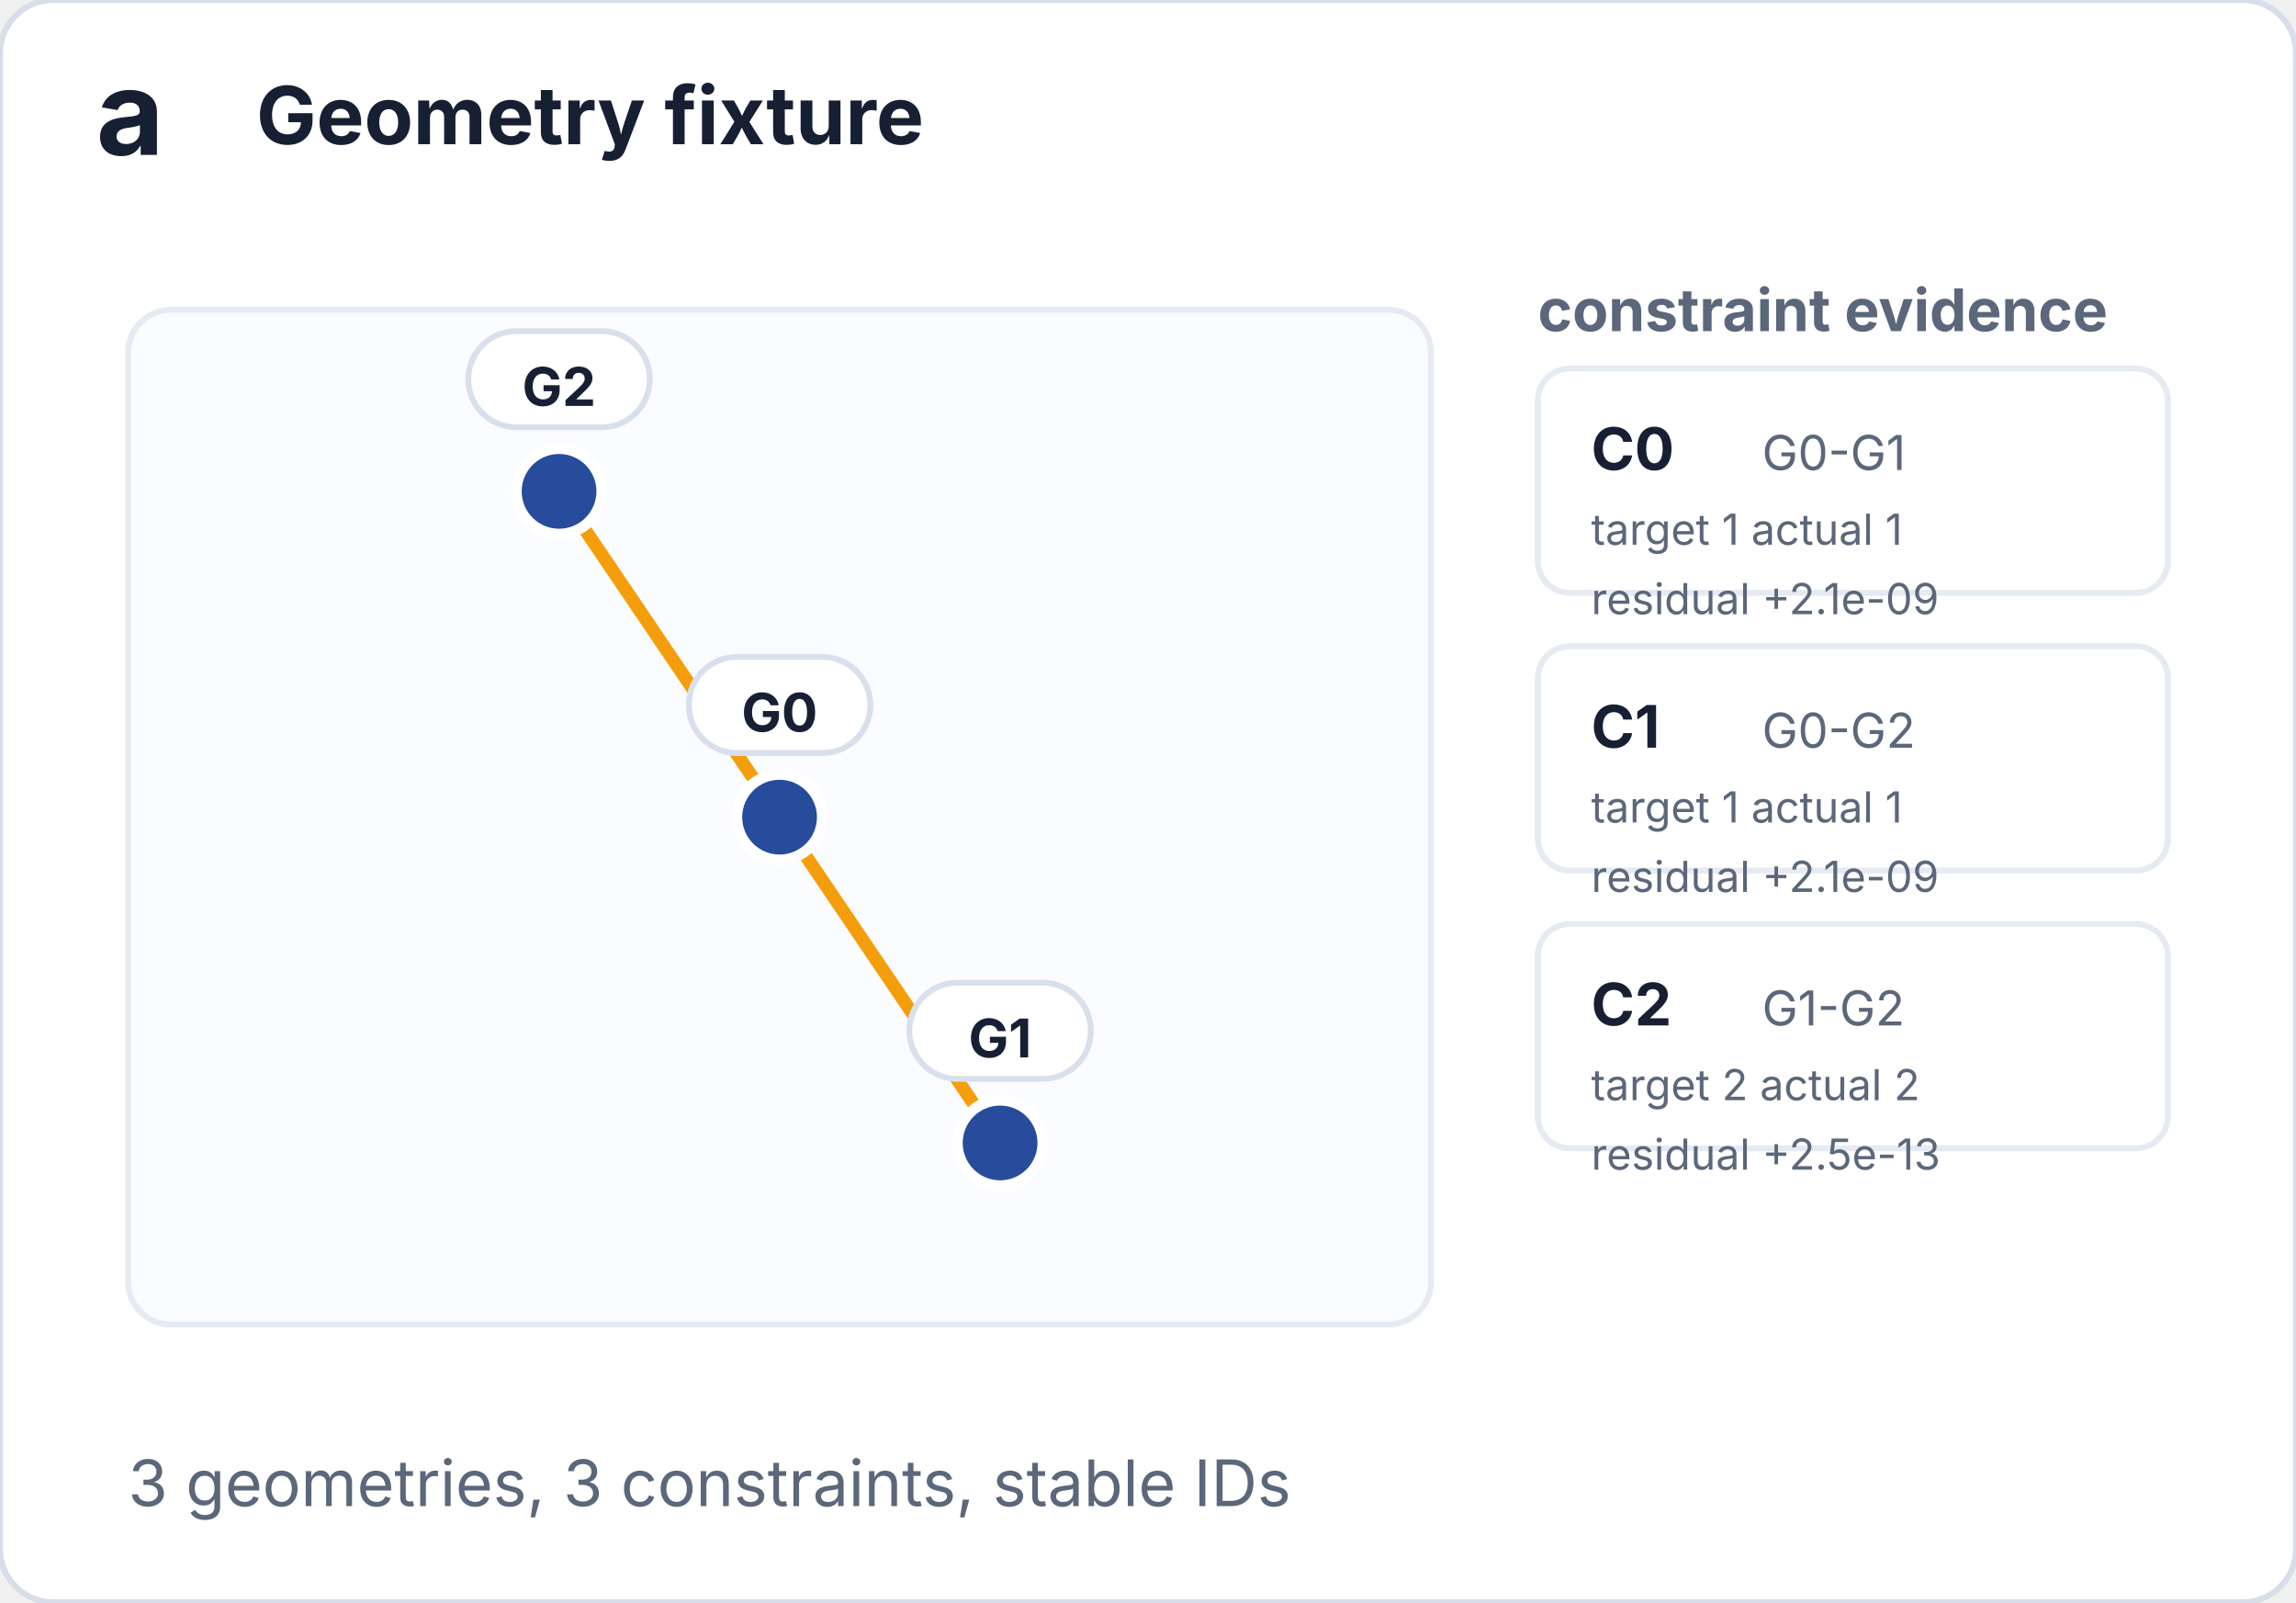
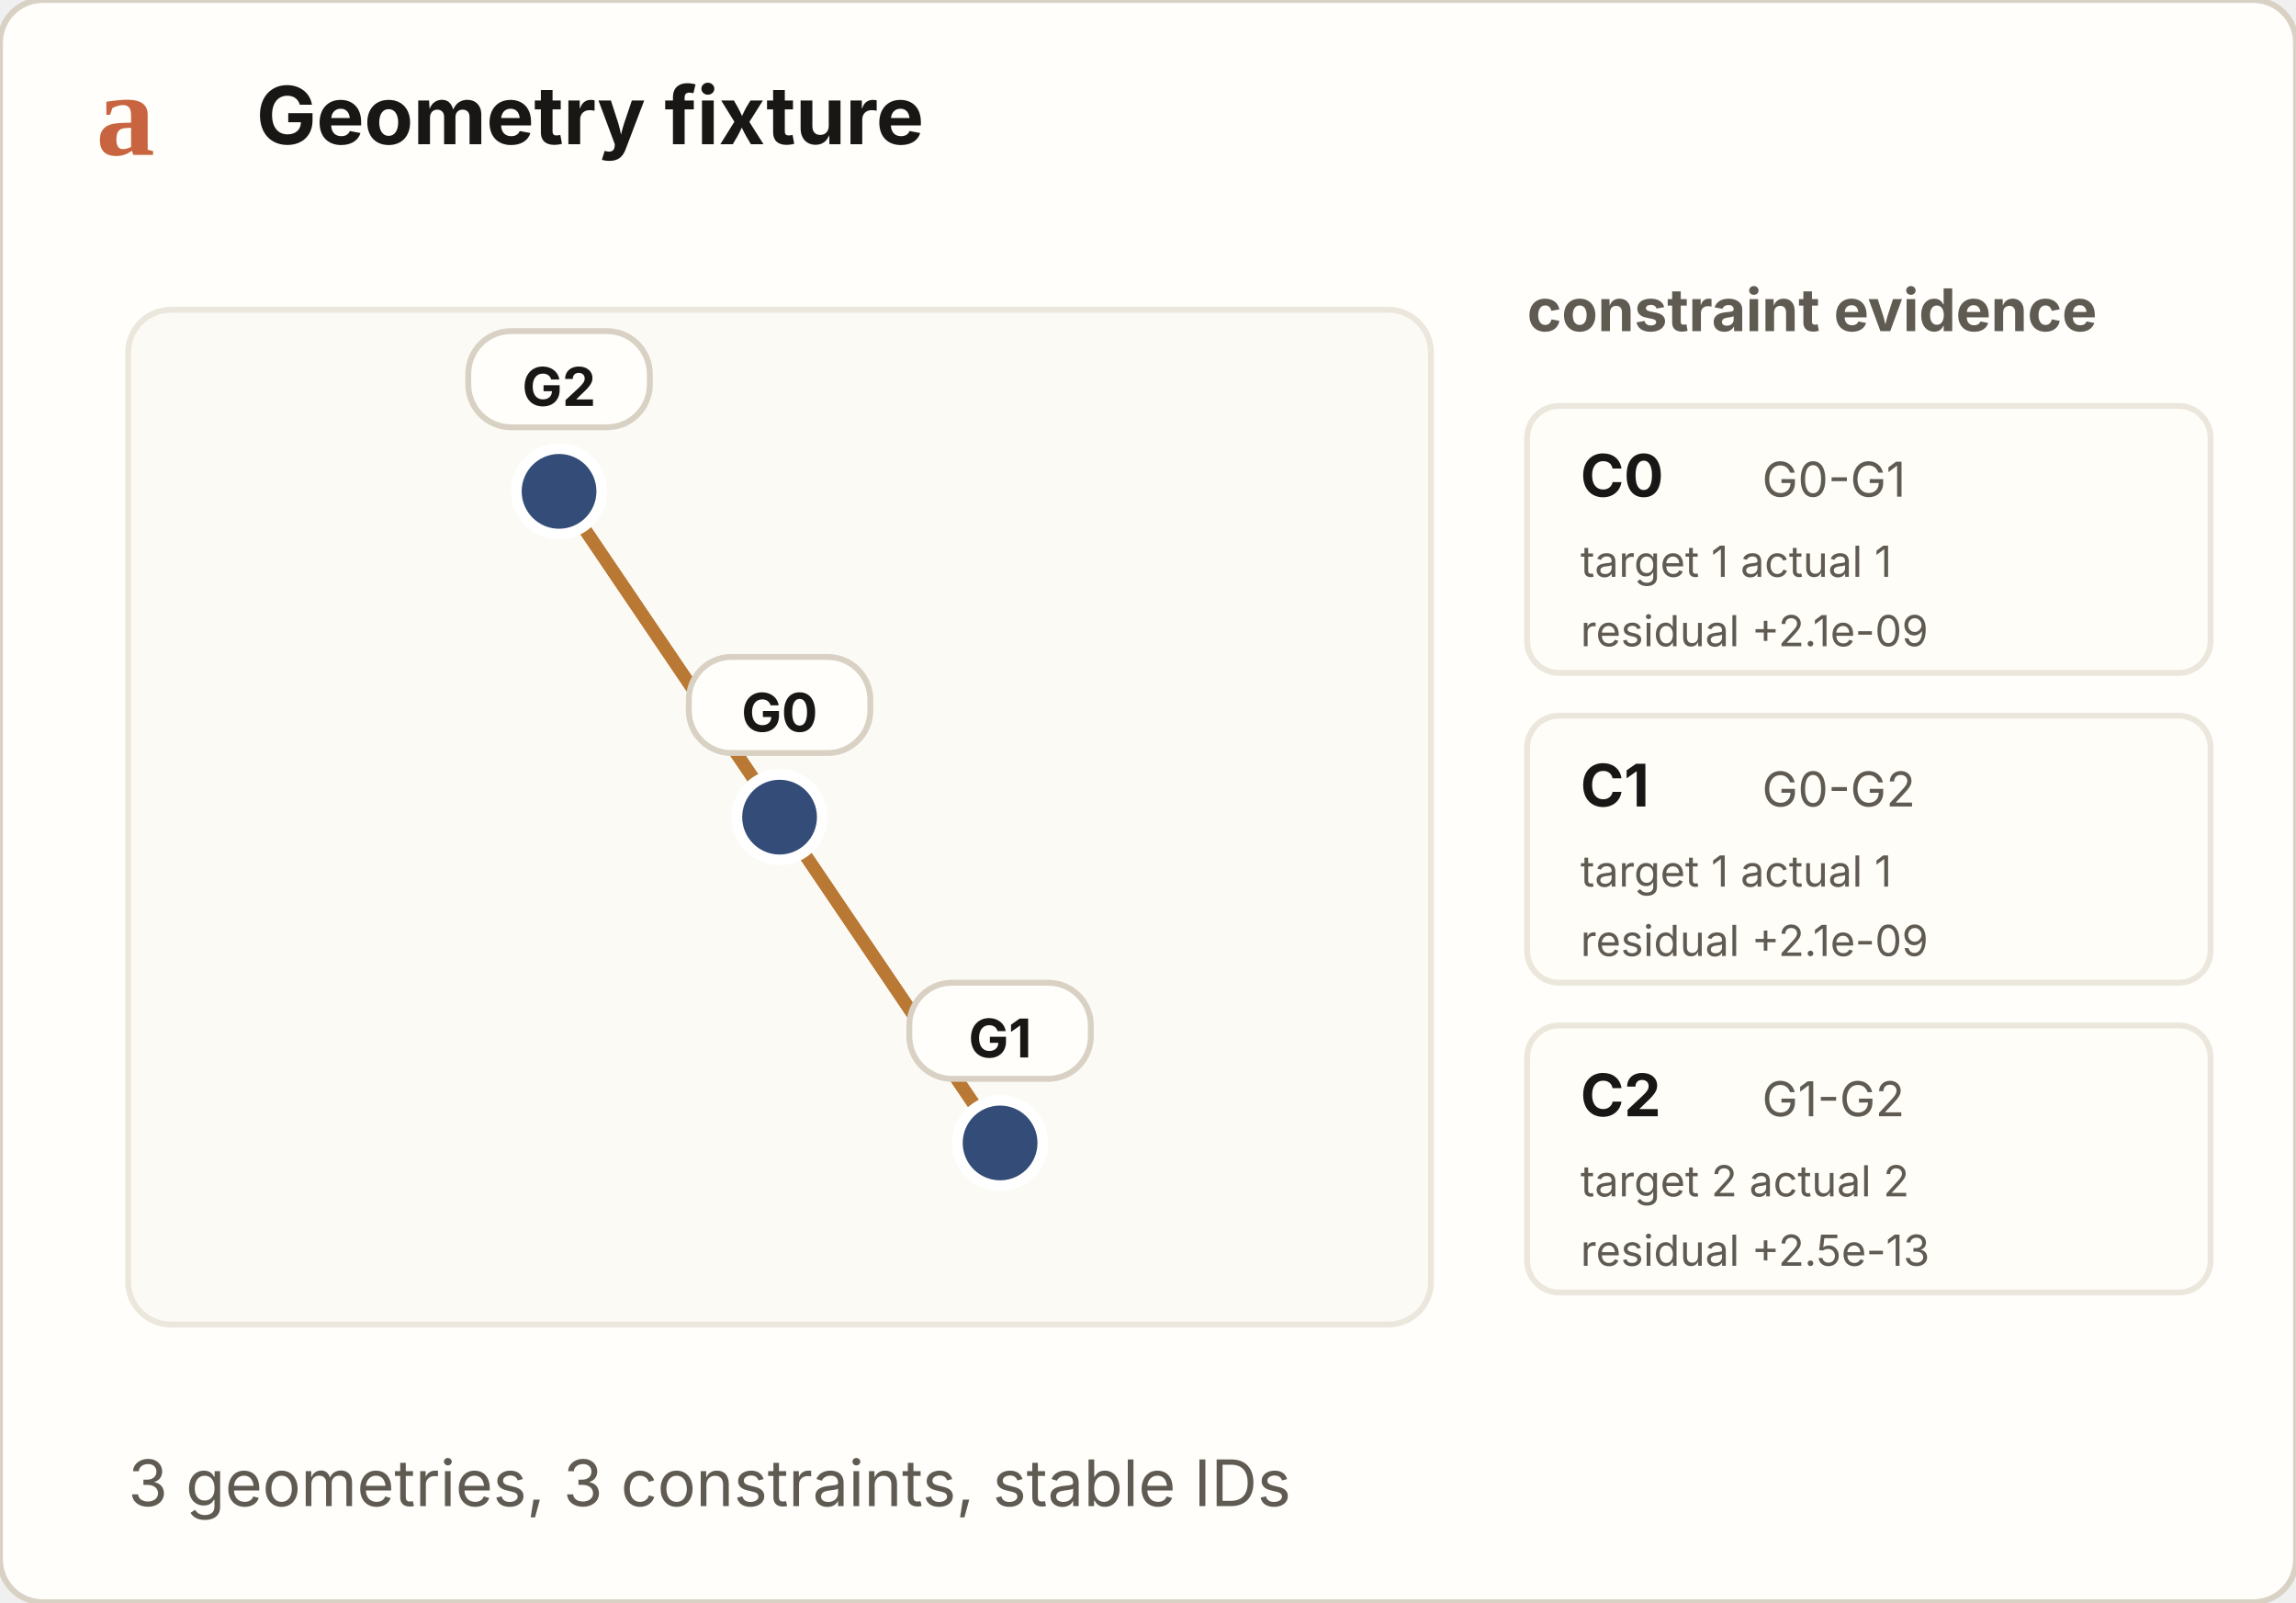
<svg xmlns="http://www.w3.org/2000/svg" width="430" height="300" viewBox="0 0 430 300" role="img" aria-labelledby="title">
  <defs>
    <marker id="arrow" markerWidth="8" markerHeight="8" refX="7" refY="4" orient="auto" markerUnits="strokeWidth">
-       <path d="M0,0 L8,4 L0,8 Z" fill="#5b677a" />
+       <path d="M0,0 L8,4 L0,8 Z" fill="#5f5b53" />
    </marker>
  </defs>
-   <rect x="0.0" y="0.0" width="430.0" height="300.0" rx="10.0" fill="#ffffff" stroke="#d7deea" stroke-width="1.1" />
-   <text x="18.0" y="29.0" font-family="Inter, Segoe UI, Arial, sans-serif" font-size="22" font-weight="700" fill="#172033" text-anchor="start">a</text>
-   <text x="48.0" y="27.0" font-family="Inter, Segoe UI, Arial, sans-serif" font-size="15" font-weight="650" fill="#172033" text-anchor="start">Geometry fixture</text>
-   <rect x="24.0" y="58.0" width="244.0" height="190.0" rx="8.0" fill="#fbfcff" stroke="#e5eaf3" stroke-width="1.1" />
-   <line x1="146.0" y1="153.0" x2="187.3" y2="214.0" stroke="#f59e0b" stroke-width="2.4" stroke-linecap="round" />
-   <line x1="146.0" y1="153.0" x2="104.7" y2="92.0" stroke="#f59e0b" stroke-width="2.4" stroke-linecap="round" />
-   <line x1="187.3" y1="214.0" x2="104.7" y2="92.0" stroke="#f59e0b" stroke-width="2.4" stroke-linecap="round" />
-   <circle cx="146.0" cy="153.0" r="8.0" fill="#274c9b" stroke="#ffffff" stroke-width="2" />
-   <rect x="129.0" y="123.0" width="34.0" height="18.0" rx="9.0" fill="#ffffff" stroke="#d8e0ee" stroke-width="1.1" />
-   <text x="146.0" y="137.0" font-family="Inter, Segoe UI, Arial, sans-serif" font-size="10" font-weight="650" fill="#172033" text-anchor="middle">G0</text>
-   <circle cx="187.3" cy="214.0" r="8.0" fill="#274c9b" stroke="#ffffff" stroke-width="2" />
-   <rect x="170.3" y="184.0" width="34.0" height="18.0" rx="9.0" fill="#ffffff" stroke="#d8e0ee" stroke-width="1.1" />
-   <text x="187.3" y="198.0" font-family="Inter, Segoe UI, Arial, sans-serif" font-size="10" font-weight="650" fill="#172033" text-anchor="middle">G1</text>
-   <circle cx="104.7" cy="92.0" r="8.0" fill="#274c9b" stroke="#ffffff" stroke-width="2" />
-   <rect x="87.7" y="62.0" width="34.0" height="18.0" rx="9.0" fill="#ffffff" stroke="#d8e0ee" stroke-width="1.1" />
-   <text x="104.7" y="76.0" font-family="Inter, Segoe UI, Arial, sans-serif" font-size="10" font-weight="650" fill="#172033" text-anchor="middle">G2</text>
-   <text x="288.0" y="62.0" font-family="Inter, Segoe UI, Arial, sans-serif" font-size="11" font-weight="650" fill="#5b677a" text-anchor="start">constraint evidence</text>
-   <rect x="288.0" y="69.0" width="118.0" height="42.0" rx="6.0" fill="#ffffff" stroke="#e5eaf3" stroke-width="1.1" />
-   <text x="298.0" y="88.0" font-family="Inter, Segoe UI, Arial, sans-serif" font-size="11" font-weight="650" fill="#172033" text-anchor="start">C0</text>
-   <text x="330.0" y="88.0" font-family="Inter, Segoe UI, Arial, sans-serif" font-size="9" font-weight="400" fill="#5b677a" text-anchor="start">G0-G1</text>
-   <text x="298.0" y="102.0" font-family="Inter, Segoe UI, Arial, sans-serif" font-size="8" font-weight="400" fill="#5b677a" text-anchor="start">target 1  actual 1</text>
-   <text x="298.0" y="115.0" font-family="Inter, Segoe UI, Arial, sans-serif" font-size="8" font-weight="400" fill="#5b677a" text-anchor="start">residual +2.1e-09</text>
-   <rect x="288.0" y="121.0" width="118.0" height="42.0" rx="6.0" fill="#ffffff" stroke="#e5eaf3" stroke-width="1.1" />
-   <text x="298.0" y="140.0" font-family="Inter, Segoe UI, Arial, sans-serif" font-size="11" font-weight="650" fill="#172033" text-anchor="start">C1</text>
-   <text x="330.0" y="140.0" font-family="Inter, Segoe UI, Arial, sans-serif" font-size="9" font-weight="400" fill="#5b677a" text-anchor="start">G0-G2</text>
-   <text x="298.0" y="154.0" font-family="Inter, Segoe UI, Arial, sans-serif" font-size="8" font-weight="400" fill="#5b677a" text-anchor="start">target 1  actual 1</text>
-   <text x="298.0" y="167.0" font-family="Inter, Segoe UI, Arial, sans-serif" font-size="8" font-weight="400" fill="#5b677a" text-anchor="start">residual +2.1e-09</text>
-   <rect x="288.0" y="173.0" width="118.0" height="42.0" rx="6.0" fill="#ffffff" stroke="#e5eaf3" stroke-width="1.1" />
-   <text x="298.0" y="192.0" font-family="Inter, Segoe UI, Arial, sans-serif" font-size="11" font-weight="650" fill="#172033" text-anchor="start">C2</text>
-   <text x="330.0" y="192.0" font-family="Inter, Segoe UI, Arial, sans-serif" font-size="9" font-weight="400" fill="#5b677a" text-anchor="start">G1-G2</text>
-   <text x="298.0" y="206.0" font-family="Inter, Segoe UI, Arial, sans-serif" font-size="8" font-weight="400" fill="#5b677a" text-anchor="start">target 2  actual 2</text>
-   <text x="298.0" y="219.0" font-family="Inter, Segoe UI, Arial, sans-serif" font-size="8" font-weight="400" fill="#5b677a" text-anchor="start">residual +2.5e-13</text>
-   <text x="24.0" y="282.0" font-family="Inter, Segoe UI, Arial, sans-serif" font-size="12" font-weight="400" fill="#5b677a" text-anchor="start">3 geometries, 3 constraints, stable IDs</text>
+   <rect x="0.0" y="0.0" width="430.0" height="300.0" rx="8.0" fill="#fffefa" stroke="#d8d1c4" stroke-width="1.1" />
+   <text x="18.0" y="29.0" font-family="Anthropic Serif, Georgia, Cambria, Times New Roman, serif" font-size="22" font-weight="700" fill="#c8643f" text-anchor="start">a</text>
+   <text x="48.0" y="27.0" font-family="Anthropic Sans, Inter, Segoe UI, Arial, sans-serif" font-size="15" font-weight="650" fill="#181715" text-anchor="start">Geometry fixture</text>
+   <rect x="24.0" y="58.0" width="244.0" height="190.0" rx="8.0" fill="#fbfaf5" stroke="#ece7dd" stroke-width="1.1" />
+   <line x1="146.0" y1="153.0" x2="187.3" y2="214.0" stroke="#b97834" stroke-width="2.4" stroke-linecap="round" />
+   <line x1="146.0" y1="153.0" x2="104.7" y2="92.0" stroke="#b97834" stroke-width="2.4" stroke-linecap="round" />
+   <line x1="187.3" y1="214.0" x2="104.7" y2="92.0" stroke="#b97834" stroke-width="2.4" stroke-linecap="round" />
+   <circle cx="146.0" cy="153.0" r="8.0" fill="#334c78" stroke="#ffffff" stroke-width="2" />
+   <rect x="129.0" y="123.0" width="34.0" height="18.0" rx="8.0" fill="#fffefa" stroke="#d8d1c4" stroke-width="1.1" />
+   <text x="146.0" y="137.0" font-family="Anthropic Sans, Inter, Segoe UI, Arial, sans-serif" font-size="10" font-weight="650" fill="#181715" text-anchor="middle">G0</text>
+   <circle cx="187.3" cy="214.0" r="8.0" fill="#334c78" stroke="#ffffff" stroke-width="2" />
+   <rect x="170.3" y="184.0" width="34.0" height="18.0" rx="8.0" fill="#fffefa" stroke="#d8d1c4" stroke-width="1.1" />
+   <text x="187.3" y="198.0" font-family="Anthropic Sans, Inter, Segoe UI, Arial, sans-serif" font-size="10" font-weight="650" fill="#181715" text-anchor="middle">G1</text>
+   <circle cx="104.7" cy="92.0" r="8.0" fill="#334c78" stroke="#ffffff" stroke-width="2" />
+   <rect x="87.7" y="62.0" width="34.0" height="18.0" rx="8.0" fill="#fffefa" stroke="#d8d1c4" stroke-width="1.1" />
+   <text x="104.7" y="76.0" font-family="Anthropic Sans, Inter, Segoe UI, Arial, sans-serif" font-size="10" font-weight="650" fill="#181715" text-anchor="middle">G2</text>
+   <text x="286.0" y="62.0" font-family="Anthropic Sans, Inter, Segoe UI, Arial, sans-serif" font-size="11" font-weight="650" fill="#5f5b53" text-anchor="start">constraint evidence</text>
+   <rect x="286.0" y="76.0" width="128.0" height="50.0" rx="6.0" fill="#fffdf7" stroke="#ece7dd" stroke-width="1.1" />
+   <text x="296.0" y="93.0" font-family="Anthropic Sans, Inter, Segoe UI, Arial, sans-serif" font-size="11" font-weight="650" fill="#181715" text-anchor="start">C0</text>
+   <text x="330.0" y="93.0" font-family="Anthropic Sans, Inter, Segoe UI, Arial, sans-serif" font-size="9" font-weight="400" fill="#5f5b53" text-anchor="start">G0-G1</text>
+   <text x="296.0" y="108.0" font-family="Anthropic Sans, Inter, Segoe UI, Arial, sans-serif" font-size="8" font-weight="400" fill="#5f5b53" text-anchor="start">target 1  actual 1</text>
+   <text x="296.0" y="121.0" font-family="Anthropic Sans, Inter, Segoe UI, Arial, sans-serif" font-size="8" font-weight="400" fill="#5f5b53" text-anchor="start">residual +2.1e-09</text>
+   <rect x="286.0" y="134.0" width="128.0" height="50.0" rx="6.0" fill="#fffdf7" stroke="#ece7dd" stroke-width="1.1" />
+   <text x="296.0" y="151.0" font-family="Anthropic Sans, Inter, Segoe UI, Arial, sans-serif" font-size="11" font-weight="650" fill="#181715" text-anchor="start">C1</text>
+   <text x="330.0" y="151.0" font-family="Anthropic Sans, Inter, Segoe UI, Arial, sans-serif" font-size="9" font-weight="400" fill="#5f5b53" text-anchor="start">G0-G2</text>
+   <text x="296.0" y="166.0" font-family="Anthropic Sans, Inter, Segoe UI, Arial, sans-serif" font-size="8" font-weight="400" fill="#5f5b53" text-anchor="start">target 1  actual 1</text>
+   <text x="296.0" y="179.0" font-family="Anthropic Sans, Inter, Segoe UI, Arial, sans-serif" font-size="8" font-weight="400" fill="#5f5b53" text-anchor="start">residual +2.1e-09</text>
+   <rect x="286.0" y="192.0" width="128.0" height="50.0" rx="6.0" fill="#fffdf7" stroke="#ece7dd" stroke-width="1.1" />
+   <text x="296.0" y="209.0" font-family="Anthropic Sans, Inter, Segoe UI, Arial, sans-serif" font-size="11" font-weight="650" fill="#181715" text-anchor="start">C2</text>
+   <text x="330.0" y="209.0" font-family="Anthropic Sans, Inter, Segoe UI, Arial, sans-serif" font-size="9" font-weight="400" fill="#5f5b53" text-anchor="start">G1-G2</text>
+   <text x="296.0" y="224.0" font-family="Anthropic Sans, Inter, Segoe UI, Arial, sans-serif" font-size="8" font-weight="400" fill="#5f5b53" text-anchor="start">target 2  actual 2</text>
+   <text x="296.0" y="237.0" font-family="Anthropic Sans, Inter, Segoe UI, Arial, sans-serif" font-size="8" font-weight="400" fill="#5f5b53" text-anchor="start">residual +2.5e-13</text>
+   <text x="24.0" y="282.0" font-family="Anthropic Sans, Inter, Segoe UI, Arial, sans-serif" font-size="12" font-weight="400" fill="#5f5b53" text-anchor="start">3 geometries, 3 constraints, stable IDs</text>
</svg>
